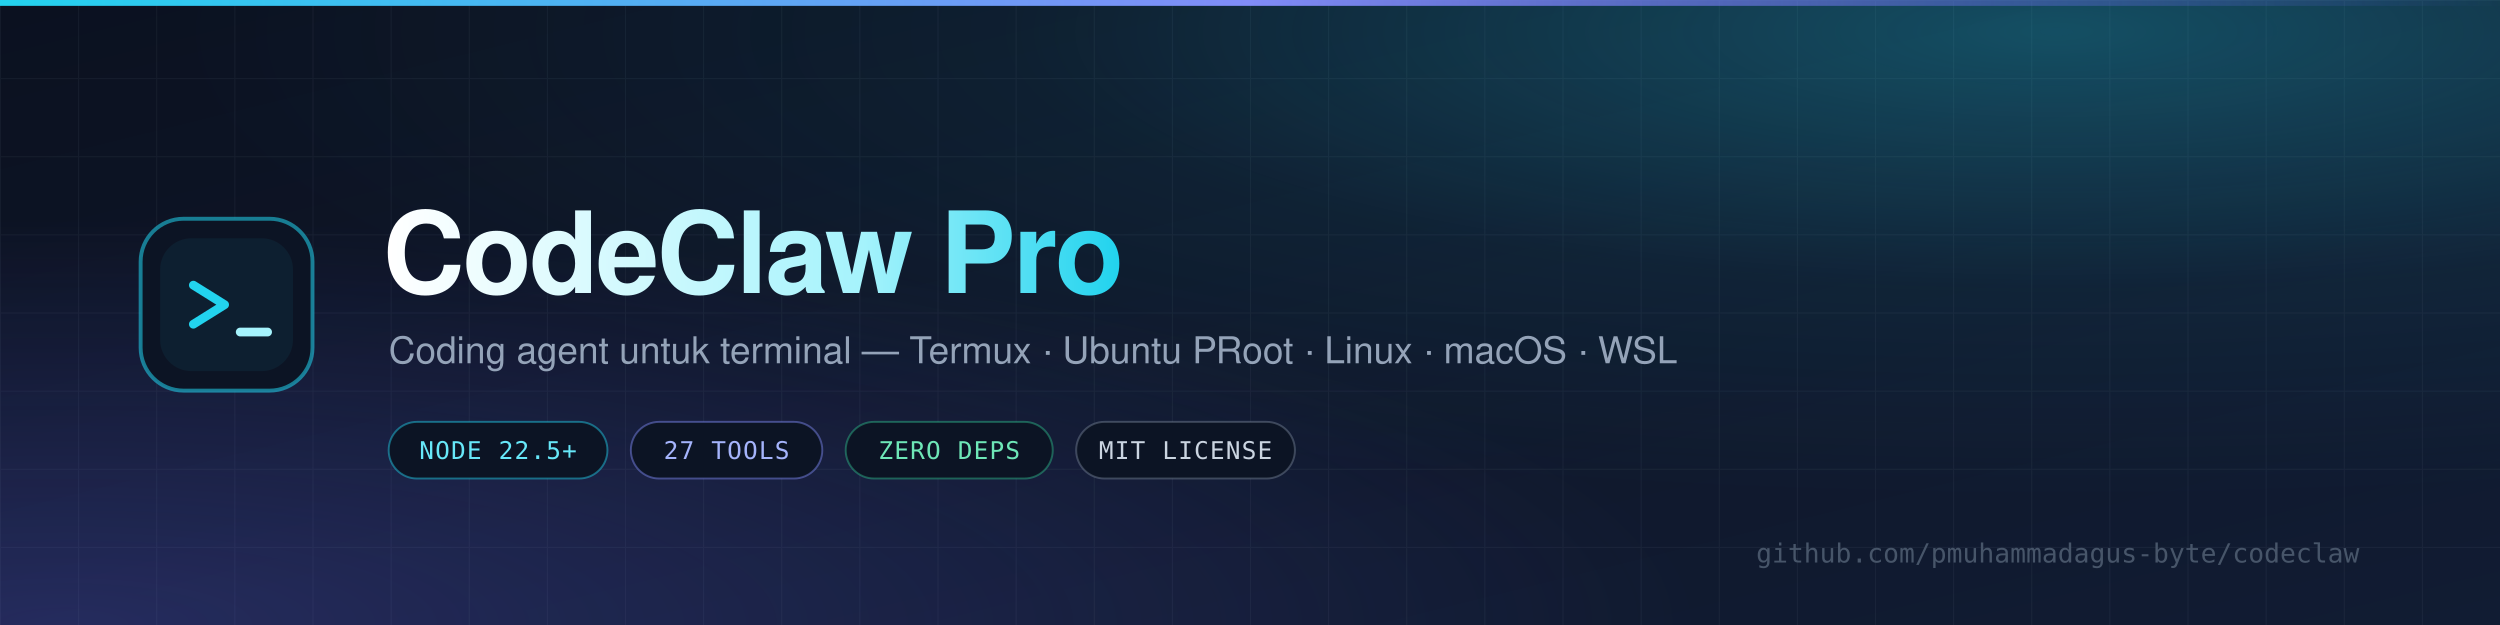
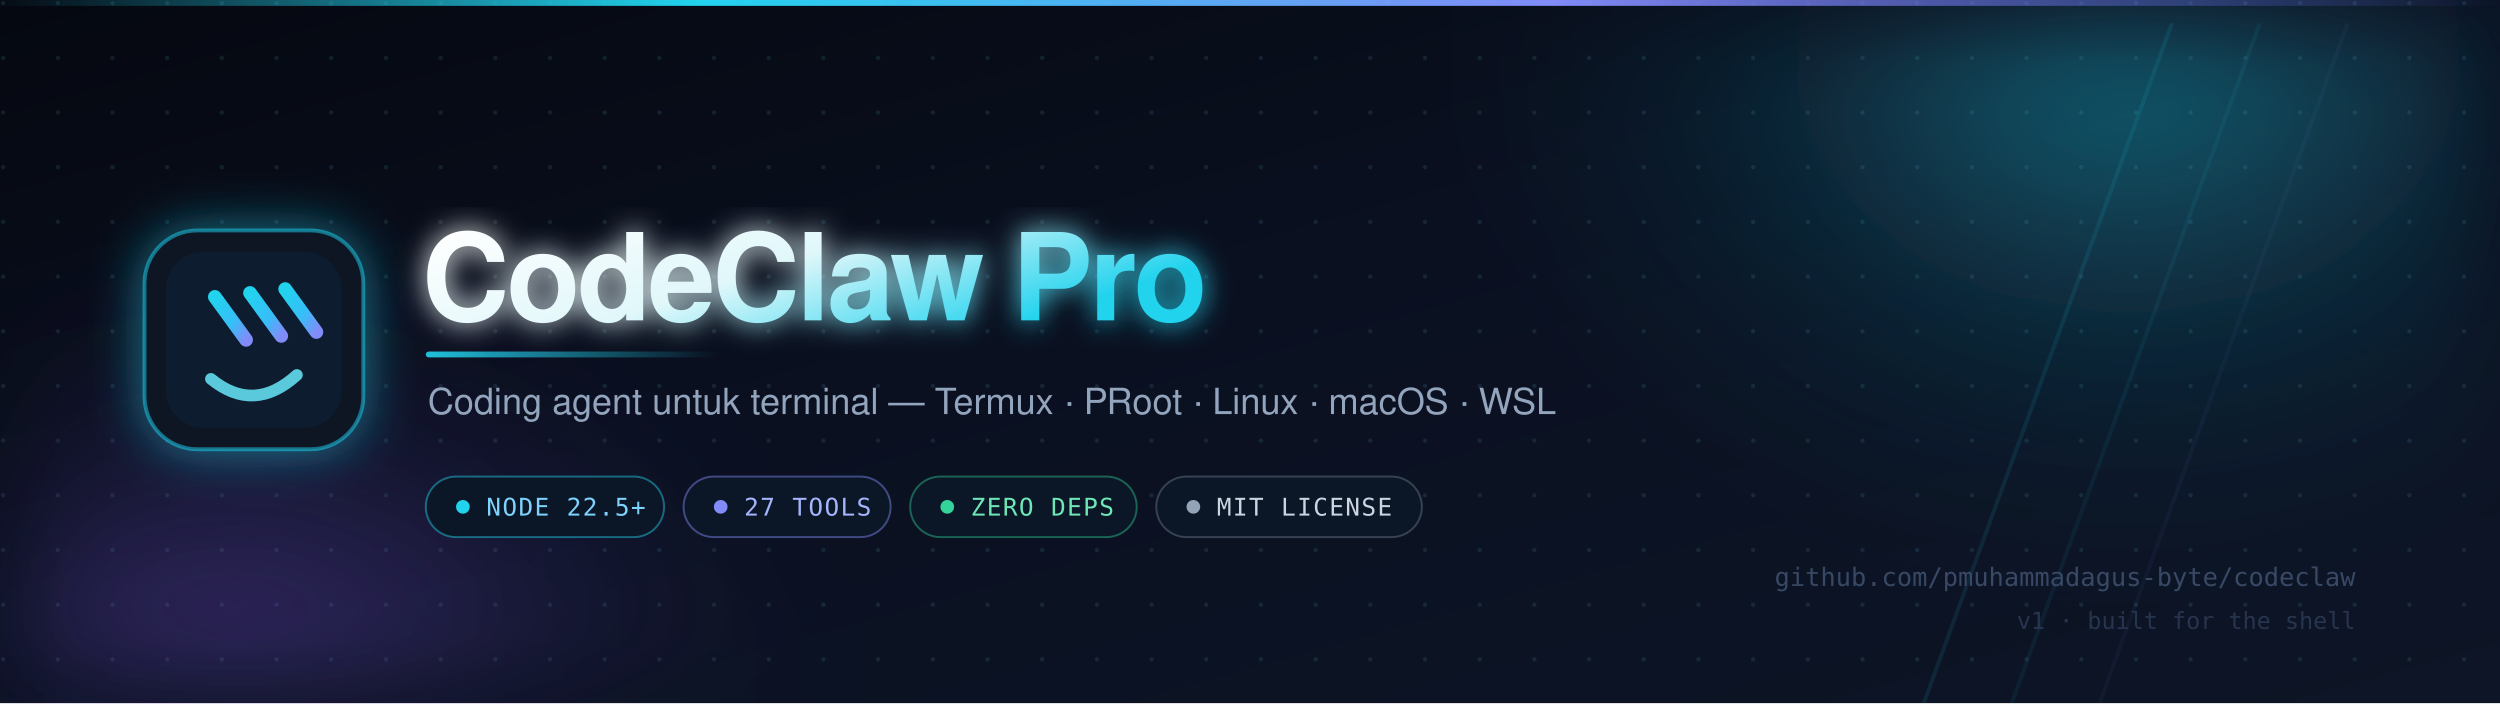
- <svg xmlns="http://www.w3.org/2000/svg" width="1280" height="320" viewBox="0 0 1280 320" role="img" aria-label="CodeClaw Pro — coding agent untuk terminal">
+ <svg xmlns="http://www.w3.org/2000/svg" width="1280" height="360" viewBox="0 0 1280 360" role="img" aria-label="CodeClaw Pro — coding agent untuk terminal">
  <defs>
    <linearGradient id="bg" x1="0" y1="0" x2="1" y2="1">
-       <stop offset="0%" stop-color="#0b1120" />
-       <stop offset="55%" stop-color="#0f172a" />
-       <stop offset="100%" stop-color="#111c33" />
+       <stop offset="0%" stop-color="#050810" />
+       <stop offset="45%" stop-color="#0a1020" />
+       <stop offset="100%" stop-color="#0d1526" />
    </linearGradient>
-     <linearGradient id="titleGrad" x1="0" y1="0" x2="1" y2="0">
+     <linearGradient id="titleGrad" x1="0" y1="0" x2="1" y2="0.35">
      <stop offset="0%" stop-color="#ffffff" />
-       <stop offset="65%" stop-color="#a5f3fc" />
+       <stop offset="52%" stop-color="#e0f7fa" />
      <stop offset="100%" stop-color="#22d3ee" />
    </linearGradient>
-     <linearGradient id="accent" x1="0" y1="0" x2="1" y2="0">
+     <linearGradient id="markGrad" x1="0" y1="0" x2="1" y2="1">
      <stop offset="0%" stop-color="#22d3ee" />
-       <stop offset="50%" stop-color="#818cf8" />
+       <stop offset="60%" stop-color="#38bdf8" />
+       <stop offset="100%" stop-color="#818cf8" />
+     </linearGradient>
+     <linearGradient id="topLine" x1="0" y1="0" x2="1" y2="0">
+       <stop offset="0%" stop-color="#22d3ee" stop-opacity="0" />
+       <stop offset="28%" stop-color="#22d3ee" />
+       <stop offset="62%" stop-color="#818cf8" />
      <stop offset="100%" stop-color="#6366f1" stop-opacity="0" />
    </linearGradient>
-     <radialGradient id="glowTR" cx="0.82" cy="0.05" r="0.75">
-       <stop offset="0%" stop-color="#22d3ee" stop-opacity="0.30" />
-       <stop offset="55%" stop-color="#22d3ee" stop-opacity="0.06" />
+     <linearGradient id="rule" x1="0" y1="0" x2="1" y2="0">
+       <stop offset="0%" stop-color="#22d3ee" stop-opacity="0.9" />
+       <stop offset="100%" stop-color="#22d3ee" stop-opacity="0" />
+     </linearGradient>
+     <radialGradient id="glowA" cx="0.5" cy="0.5" r="0.5">
+       <stop offset="0%" stop-color="#22d3ee" stop-opacity="0.42" />
+       <stop offset="60%" stop-color="#22d3ee" stop-opacity="0.08" />
      <stop offset="100%" stop-color="#22d3ee" stop-opacity="0" />
    </radialGradient>
-     <radialGradient id="glowBL" cx="0.03" cy="1" r="0.65">
-       <stop offset="0%" stop-color="#6366f1" stop-opacity="0.26" />
-       <stop offset="100%" stop-color="#6366f1" stop-opacity="0" />
+     <radialGradient id="glowB" cx="0.5" cy="0.5" r="0.5">
+       <stop offset="0%" stop-color="#8b5cf6" stop-opacity="0.40" />
+       <stop offset="65%" stop-color="#8b5cf6" stop-opacity="0.07" />
+       <stop offset="100%" stop-color="#8b5cf6" stop-opacity="0" />
    </radialGradient>
-     <pattern id="grid" width="40" height="40" patternUnits="userSpaceOnUse">
-       <path d="M40 0H0V40" fill="none" stroke="#94a3b8" stroke-opacity="0.07" stroke-width="1" />
+     <pattern id="dots" width="28" height="28" patternUnits="userSpaceOnUse">
+       <circle cx="1.6" cy="1.6" r="1.1" fill="#7dd3fc" fill-opacity="0.11" />
    </pattern>
-     <filter id="soft" x="-50%" y="-50%" width="200%" height="200%">
-       <feGaussianBlur stdDeviation="10" />
+     <filter id="blurA" x="-60%" y="-60%" width="220%" height="220%">
+       <feGaussianBlur stdDeviation="34" />
+     </filter>
+     <filter id="textGlow" x="-25%" y="-25%" width="150%" height="170%">
+       <feGaussianBlur stdDeviation="7" result="b" />
+       <feMerge>
+         <feMergeNode in="b" />
+         <feMergeNode in="SourceGraphic" />
+       </feMerge>
+     </filter>
+     <filter id="markGlow" x="-45%" y="-45%" width="190%" height="190%">
+       <feDropShadow dx="0" dy="0" stdDeviation="13" flood-color="#22d3ee" flood-opacity="0.55" />
    </filter>
  </defs>
-   <rect width="1280" height="320" fill="url(#bg)" />
-   <rect width="1280" height="320" fill="url(#grid)" />
-   <rect width="1280" height="320" fill="url(#glowTR)" />
-   <rect width="1280" height="320" fill="url(#glowBL)" />
-   <rect x="0" y="0" width="1280" height="3" fill="url(#accent)" />
-   <g transform="translate(72,112)">
-     <rect x="0" y="0" width="88" height="88" rx="22" fill="#0c1424" stroke="#22d3ee" stroke-opacity="0.55" stroke-width="2" />
-     <rect x="10" y="10" width="68" height="68" rx="16" fill="#22d3ee" opacity="0.06" />
-     <path d="M27 34 L43 44 L27 54" fill="none" stroke="#22d3ee" stroke-width="4.5" stroke-linecap="round" stroke-linejoin="round" />
-     <path d="M51 58 H65" stroke="#a5f3fc" stroke-width="4.5" stroke-linecap="round" />
+   <rect width="1280" height="360" fill="url(#bg)" />
+   <rect width="1280" height="360" fill="url(#dots)" />
+   <ellipse cx="1090" cy="30" rx="330" ry="250" fill="url(#glowA)" filter="url(#blurA)" />
+   <ellipse cx="120" cy="370" rx="300" ry="230" fill="url(#glowB)" filter="url(#blurA)" />
+   <g opacity="0.5">
+     <path d="M985 360 L1112 12" stroke="#22d3ee" stroke-opacity="0.20" stroke-width="2" />
+     <path d="M1030 360 L1157 12" stroke="#22d3ee" stroke-opacity="0.13" stroke-width="2" />
+     <path d="M1075 360 L1202 12" stroke="#818cf8" stroke-opacity="0.10" stroke-width="2" />
  </g>
-   <text x="196" y="150" font-family="'Segoe UI',Helvetica,Arial,sans-serif" font-size="58" font-weight="700" letter-spacing="-1.2" fill="url(#titleGrad)">CodeClaw Pro</text>
-   <text x="199" y="186" font-family="'Segoe UI',Helvetica,Arial,sans-serif" font-size="19" fill="#94a3b8">Coding agent untuk terminal — Termux · Ubuntu PRoot · Linux · macOS · WSL</text>
-   <g font-family="'SF Mono',ui-monospace,'Cascadia Code',Consolas,monospace" font-size="12.5" letter-spacing="0.6">
-     <rect x="199" y="216" width="112" height="29" rx="14.5" fill="#0c1424" stroke="#22d3ee" stroke-opacity="0.45" />
-     <text x="255" y="235" text-anchor="middle" fill="#67e8f9">NODE 22.5+</text>
-     <rect x="323" y="216" width="98" height="29" rx="14.5" fill="#0c1424" stroke="#818cf8" stroke-opacity="0.45" />
-     <text x="372" y="235" text-anchor="middle" fill="#a5b4fc">27 TOOLS</text>
-     <rect x="433" y="216" width="106" height="29" rx="14.5" fill="#0c1424" stroke="#34d399" stroke-opacity="0.4" />
-     <text x="486" y="235" text-anchor="middle" fill="#6ee7b7">ZERO DEPS</text>
-     <rect x="551" y="216" width="112" height="29" rx="14.5" fill="#0c1424" stroke="#94a3b8" stroke-opacity="0.35" />
-     <text x="607" y="235" text-anchor="middle" fill="#cbd5e1">MIT LICENSE</text>
+   <rect x="0" y="0" width="1280" height="3" fill="url(#topLine)" />
+   <g transform="translate(74,118)" filter="url(#markGlow)">
+     <rect width="112" height="112" rx="27" fill="#0a1424" stroke="#22d3ee" stroke-opacity="0.5" stroke-width="2" />
+     <rect x="11" y="11" width="90" height="90" rx="19" fill="#22d3ee" fill-opacity="0.05" />
+     <g stroke="url(#markGrad)" stroke-width="7" stroke-linecap="round" fill="none">
+       <path d="M36 34 L52 56" />
+       <path d="M54 32 L70 54" />
+       <path d="M72 30 L88 52" />
+     </g>
+     <path d="M34 76 Q56 94 78 74" stroke="#67e8f9" stroke-width="6" stroke-linecap="round" fill="none" opacity="0.85" />
  </g>
-   <text x="1208" y="288" text-anchor="end" font-family="'SF Mono',ui-monospace,Consolas,monospace" font-size="13.5" fill="#475569">github.com/pmuhammadagus-byte/codeclaw</text>
+   <text x="216" y="164" font-family="'Segoe UI',Helvetica,Arial,sans-serif" font-size="62" font-weight="800" letter-spacing="-1.6" fill="url(#titleGrad)" filter="url(#textGlow)">CodeClaw Pro</text>
+   <rect x="218" y="180" width="150" height="3" rx="1.5" fill="url(#rule)" />
+   <text x="219" y="212" font-family="'Segoe UI',Helvetica,Arial,sans-serif" font-size="18.5" fill="#93a4bd">Coding agent untuk terminal — Termux · PRoot · Linux · macOS · WSL</text>
+   <g font-family="'SF Mono',ui-monospace,'Cascadia Code',Consolas,monospace" font-size="12.5" letter-spacing="0.7">
+     <g>
+       <rect x="218" y="244" width="122" height="31" rx="15.5" fill="#0b1626" stroke="#22d3ee" stroke-opacity="0.45" />
+       <circle cx="237" cy="259.5" r="3.5" fill="#22d3ee" />
+       <text x="249" y="264" fill="#7dd3fc">NODE 22.5+</text>
+     </g>
+     <g>
+       <rect x="350" y="244" width="106" height="31" rx="15.5" fill="#0b1626" stroke="#818cf8" stroke-opacity="0.45" />
+       <circle cx="369" cy="259.5" r="3.5" fill="#818cf8" />
+       <text x="381" y="264" fill="#a5b4fc">27 TOOLS</text>
+     </g>
+     <g>
+       <rect x="466" y="244" width="116" height="31" rx="15.5" fill="#0b1626" stroke="#34d399" stroke-opacity="0.42" />
+       <circle cx="485" cy="259.5" r="3.5" fill="#34d399" />
+       <text x="497" y="264" fill="#6ee7b7">ZERO DEPS</text>
+     </g>
+     <g>
+       <rect x="592" y="244" width="136" height="31" rx="15.5" fill="#0b1626" stroke="#94a3b8" stroke-opacity="0.32" />
+       <circle cx="611" cy="259.5" r="3.5" fill="#94a3b8" />
+       <text x="623" y="264" fill="#cbd5e1">MIT LICENSE</text>
+     </g>
+   </g>
+   <g opacity="0.85">
+     <text x="1206" y="300" text-anchor="end" font-family="'SF Mono',ui-monospace,Consolas,monospace" font-size="13" fill="#3f5170">github.com/pmuhammadagus-byte/codeclaw</text>
+     <text x="1206" y="322" text-anchor="end" font-family="'SF Mono',ui-monospace,Consolas,monospace" font-size="12" fill="#2c3a55">v1 · built for the shell</text>
+   </g>
</svg>
